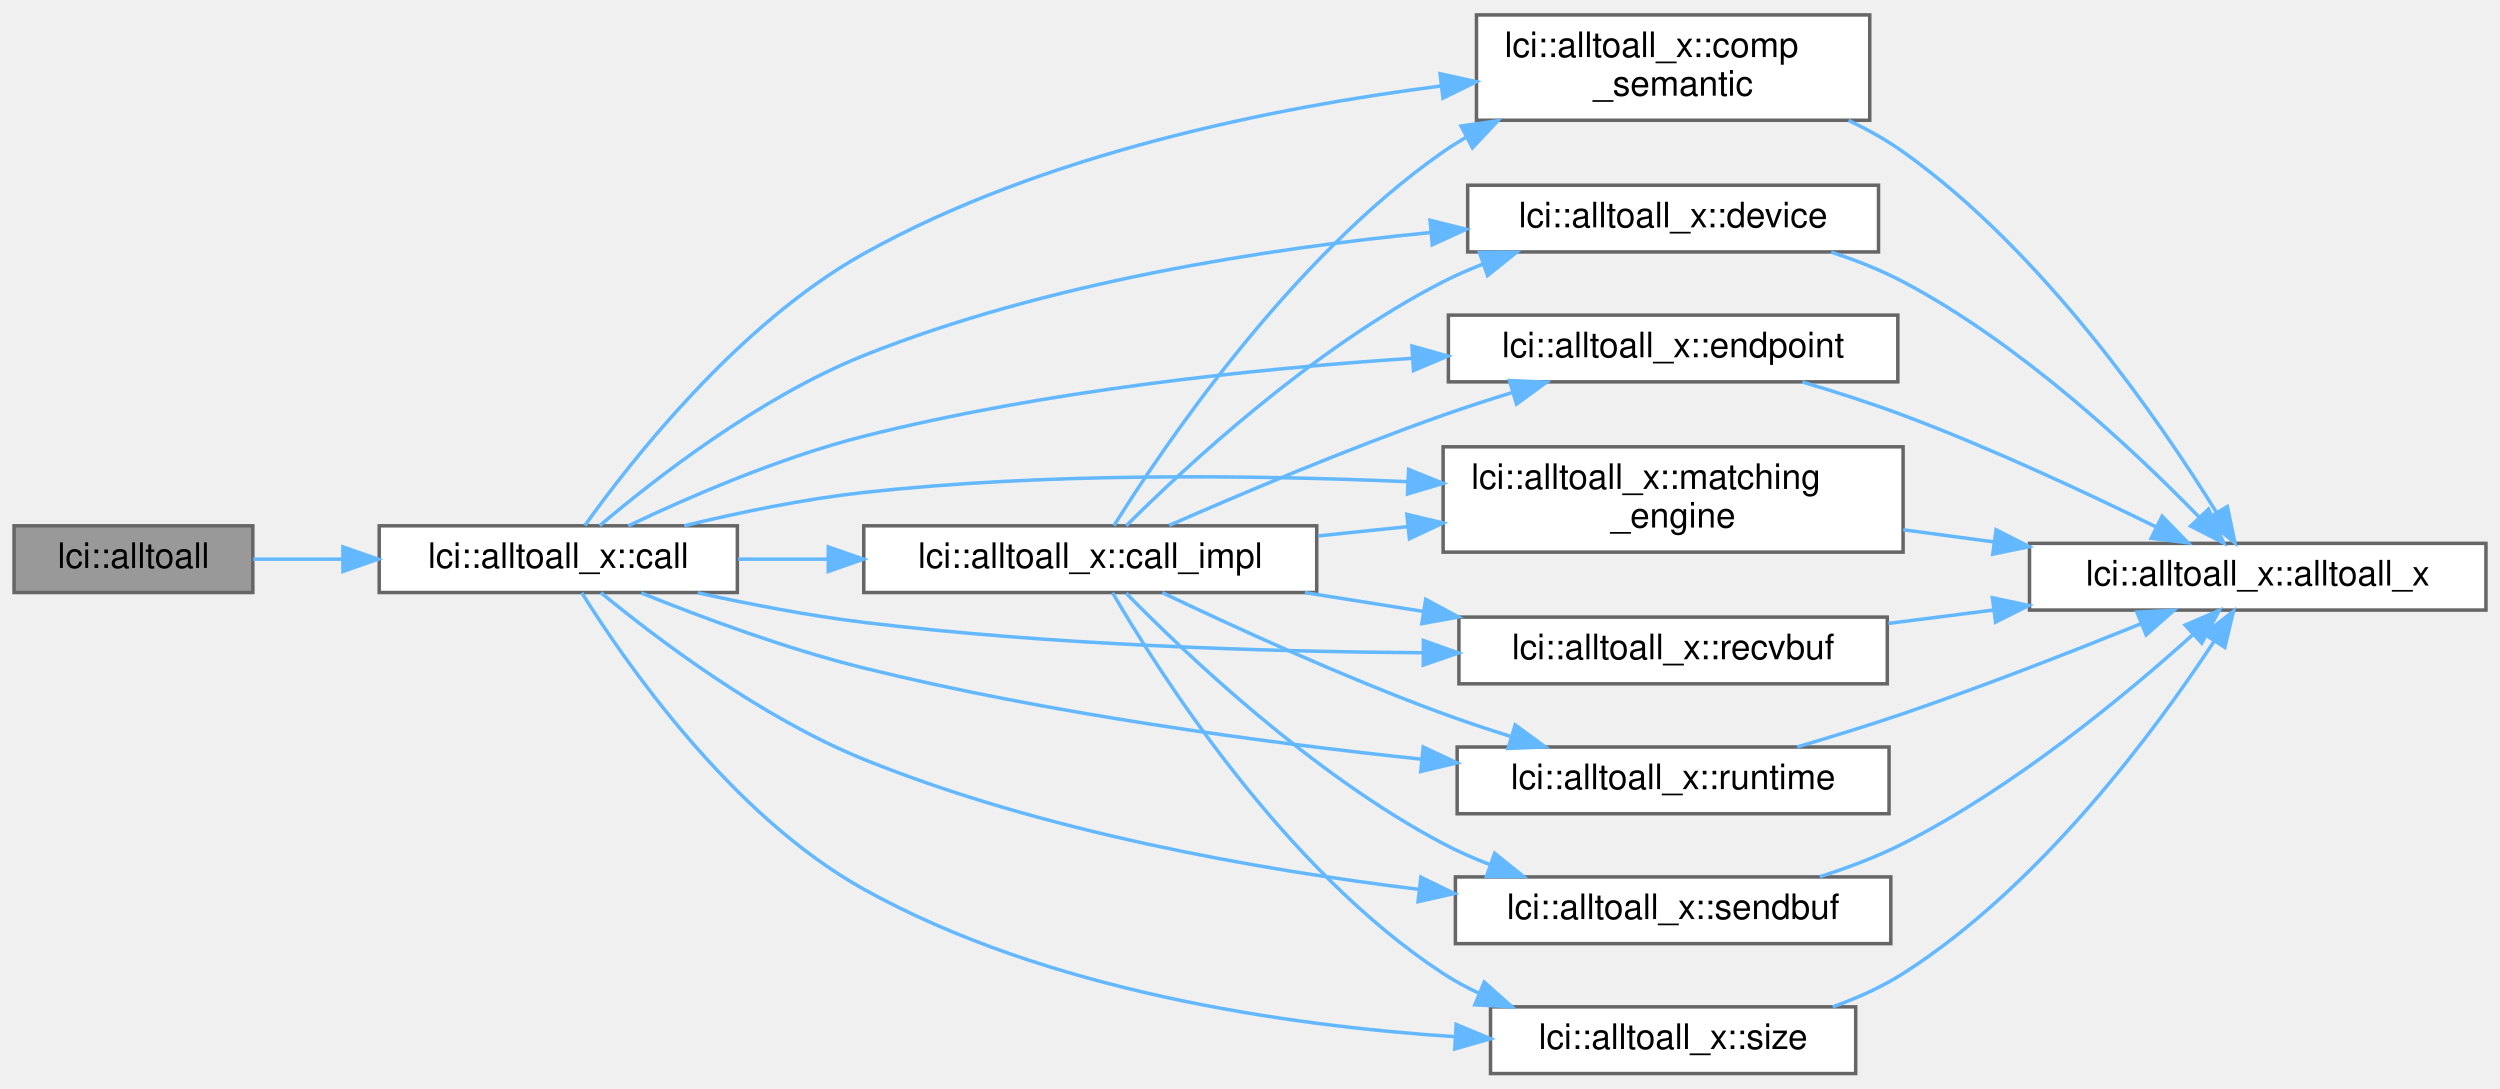
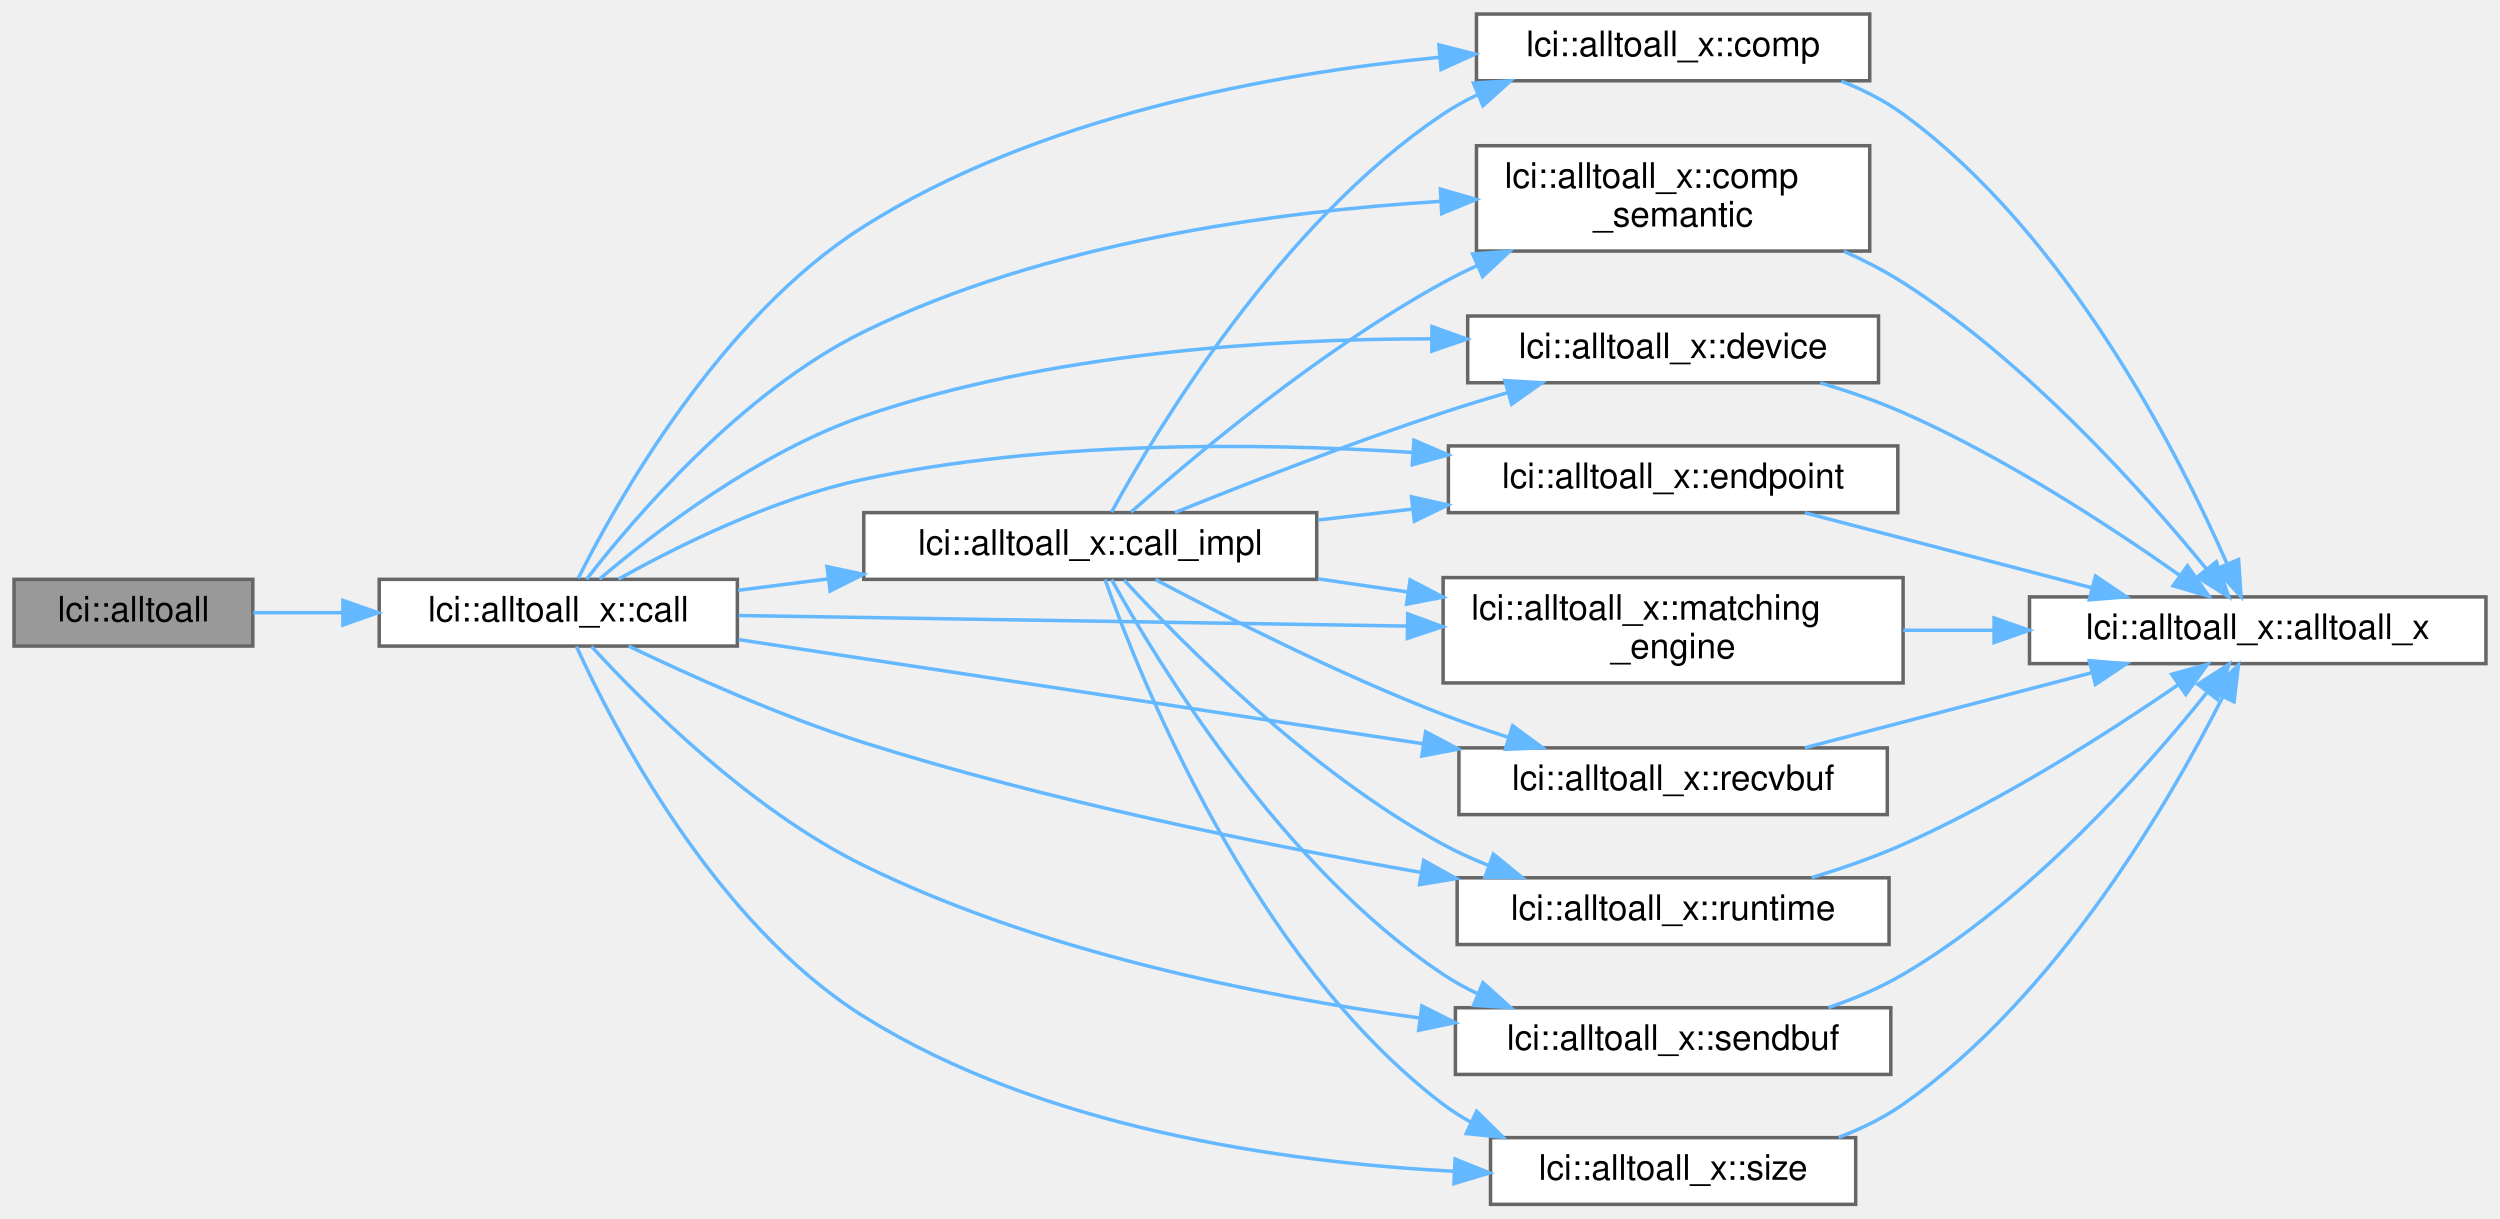
- <svg xmlns="http://www.w3.org/2000/svg" xmlns:xlink="http://www.w3.org/1999/xlink" width="712pt" height="310pt" viewBox="0.00 0.00 712.00 309.50">
-   <g id="graph0" class="graph" transform="scale(1 1) rotate(0) translate(4 305.5)">
+ <svg xmlns="http://www.w3.org/2000/svg" xmlns:xlink="http://www.w3.org/1999/xlink" width="712pt" height="347pt" viewBox="0.00 0.00 712.00 347.00">
+   <g id="graph0" class="graph" transform="scale(1 1) rotate(0) translate(4 343)">
    <g id="Node000001" class="node">
      <g id="a_Node000001">
        <a xlink:title=" ">
-           <polygon fill="#999999" stroke="#666666" points="68,-156 0,-156 0,-137 68,-137 68,-156" />
-           <text text-anchor="middle" x="34" y="-144" font-family="Helvetica,sans-Serif" font-size="10.00">lci::alltoall</text>
+           <polygon fill="#999999" stroke="#666666" points="68,-178 0,-178 0,-159 68,-159 68,-178" />
+           <text text-anchor="middle" x="34" y="-166" font-family="Helvetica,sans-Serif" font-size="10.00">lci::alltoall</text>
        </a>
      </g>
    </g>
    <g id="Node000002" class="node">
      <g id="a_Node000002">
        <a xlink:href="../../dc/de4/classlci_1_1alltoall__x.html#a16f2e3dd4be00496842917d412a4bdcd" target="_top" xlink:title=" ">
-           <polygon fill="white" stroke="#666666" points="206,-156 104,-156 104,-137 206,-137 206,-156" />
-           <text text-anchor="middle" x="155" y="-144" font-family="Helvetica,sans-Serif" font-size="10.00">lci::alltoall_x::call</text>
+           <polygon fill="white" stroke="#666666" points="206,-178 104,-178 104,-159 206,-159 206,-178" />
+           <text text-anchor="middle" x="155" y="-166" font-family="Helvetica,sans-Serif" font-size="10.00">lci::alltoall_x::call</text>
        </a>
      </g>
    </g>
    <g id="edge1_Node000001_Node000002" class="edge">
      <g id="a_edge1_Node000001_Node000002">
        <a xlink:title=" ">
-           <path fill="none" stroke="#63b8ff" d="M68.15,-146.5C76.06,-146.5 84.74,-146.5 93.46,-146.5" />
-           <polygon fill="#63b8ff" stroke="#63b8ff" points="93.66,-150 103.66,-146.5 93.66,-143 93.66,-150" />
+           <path fill="none" stroke="#63b8ff" d="M68.15,-168.5C76.06,-168.5 84.74,-168.5 93.46,-168.5" />
+           <polygon fill="#63b8ff" stroke="#63b8ff" points="93.66,-172 103.66,-168.5 93.66,-165 93.66,-172" />
        </a>
      </g>
    </g>
    <g id="Node000003" class="node">
      <g id="a_Node000003">
-         <a xlink:href="../../dc/de4/classlci_1_1alltoall__x.html#af5d3b724ba1799bb4c9bd02922722a16" target="_top" xlink:title=" ">
-           <polygon fill="white" stroke="#666666" points="371,-156 242,-156 242,-137 371,-137 371,-156" />
-           <text text-anchor="middle" x="306.5" y="-144" font-family="Helvetica,sans-Serif" font-size="10.00">lci::alltoall_x::call_impl</text>
+         <a xlink:href="../../dc/de4/classlci_1_1alltoall__x.html#a3ff379cb4eeb8a5dc0814672a469cc48" target="_top" xlink:title=" ">
+           <polygon fill="white" stroke="#666666" points="371,-197 242,-197 242,-178 371,-178 371,-197" />
+           <text text-anchor="middle" x="306.5" y="-185" font-family="Helvetica,sans-Serif" font-size="10.00">lci::alltoall_x::call_impl</text>
        </a>
      </g>
    </g>
    <g id="edge2_Node000002_Node000003" class="edge">
      <g id="a_edge2_Node000002_Node000003">
        <a xlink:title=" ">
-           <path fill="none" stroke="#63b8ff" d="M206.2,-146.5C214.43,-146.5 223.11,-146.5 231.77,-146.5" />
-           <polygon fill="#63b8ff" stroke="#63b8ff" points="231.89,-150 241.89,-146.5 231.89,-143 231.89,-150" />
+           <path fill="none" stroke="#63b8ff" d="M206.2,-174.88C214.43,-175.93 223.11,-177.03 231.77,-178.13" />
+           <polygon fill="#63b8ff" stroke="#63b8ff" points="231.53,-181.63 241.89,-179.42 232.42,-174.68 231.53,-181.63" />
        </a>
      </g>
    </g>
    <g id="Node000004" class="node">
      <g id="a_Node000004">
+         <a xlink:href="../../dc/de4/classlci_1_1alltoall__x.html#ae378489f99f5c27fdda5143341f99766" target="_top" xlink:title=" ">
+           <polygon fill="white" stroke="#666666" points="528.5,-339 416.5,-339 416.5,-320 528.5,-320 528.5,-339" />
+           <text text-anchor="middle" x="472.5" y="-327" font-family="Helvetica,sans-Serif" font-size="10.00">lci::alltoall_x::comp</text>
+         </a>
+       </g>
+     </g>
+     <g id="edge21_Node000002_Node000004" class="edge">
+       <g id="a_edge21_Node000002_Node000004">
+         <a xlink:title=" ">
+           <path fill="none" stroke="#63b8ff" d="M160.66,-178.27C171.57,-200.04 201,-252.63 242,-278.5 291.47,-309.72 357.47,-321.96 405.99,-326.7" />
+           <polygon fill="#63b8ff" stroke="#63b8ff" points="405.8,-330.2 416.07,-327.6 406.42,-323.22 405.8,-330.2" />
+         </a>
+       </g>
+     </g>
+     <g id="Node000006" class="node">
+       <g id="a_Node000006">
        <a xlink:href="../../dc/de4/classlci_1_1alltoall__x.html#ad34567fe45c43f861cca5dc032a3386f" target="_top" xlink:title=" ">
          <polygon fill="white" stroke="#666666" points="528.5,-301.5 416.5,-301.5 416.5,-271.5 528.5,-271.5 528.5,-301.5" />
          <text text-anchor="start" x="424.5" y="-289.5" font-family="Helvetica,sans-Serif" font-size="10.00">lci::alltoall_x::comp</text>
          <text text-anchor="middle" x="472.5" y="-278.5" font-family="Helvetica,sans-Serif" font-size="10.00">_semantic</text>
        </a>
      </g>
    </g>
-     <g id="edge19_Node000002_Node000004" class="edge">
-       <g id="a_edge19_Node000002_Node000004">
-         <a xlink:title=" ">
-           <path fill="none" stroke="#63b8ff" d="M162.56,-156.08C175.5,-174.22 206.21,-213.52 242,-233.5 293,-261.97 358.54,-275.17 406.51,-281.27" />
-           <polygon fill="#63b8ff" stroke="#63b8ff" points="406.13,-284.75 416.47,-282.47 406.96,-277.8 406.13,-284.75" />
-         </a>
-       </g>
-     </g>
-     <g id="Node000006" class="node">
-       <g id="a_Node000006">
+     <g id="edge22_Node000002_Node000006" class="edge">
+       <g id="a_edge22_Node000002_Node000006">
+         <a xlink:title=" ">
+           <path fill="none" stroke="#63b8ff" d="M163.06,-178.03C176.38,-195.25 207.04,-231.33 242,-248.5 293.5,-273.8 358.52,-282.72 406.2,-285.65" />
+           <polygon fill="#63b8ff" stroke="#63b8ff" points="406.23,-289.16 416.4,-286.21 406.6,-282.17 406.23,-289.16" />
+         </a>
+       </g>
+     </g>
+     <g id="Node000007" class="node">
+       <g id="a_Node000007">
        <a xlink:href="../../dc/de4/classlci_1_1alltoall__x.html#a1fb83f4c2992b583aaf8ee34c99cea6b" target="_top" xlink:title=" ">
          <polygon fill="white" stroke="#666666" points="531,-253 414,-253 414,-234 531,-234 531,-253" />
          <text text-anchor="middle" x="472.5" y="-241" font-family="Helvetica,sans-Serif" font-size="10.00">lci::alltoall_x::device</text>
        </a>
      </g>
    </g>
-     <g id="edge20_Node000002_Node000006" class="edge">
-       <g id="a_edge20_Node000002_Node000006">
-         <a xlink:title=" ">
-           <path fill="none" stroke="#63b8ff" d="M166.8,-156.05C182.29,-169.2 212.24,-192.58 242,-204.5 293.91,-225.28 356.74,-234.99 403.53,-239.53" />
-           <polygon fill="#63b8ff" stroke="#63b8ff" points="403.28,-243.02 413.56,-240.45 403.92,-236.05 403.28,-243.02" />
-         </a>
-       </g>
-     </g>
-     <g id="Node000007" class="node">
-       <g id="a_Node000007">
+     <g id="edge23_Node000002_Node000007" class="edge">
+       <g id="a_edge23_Node000002_Node000007">
+         <a xlink:title=" ">
+           <path fill="none" stroke="#63b8ff" d="M166.73,-178.07C182.14,-191.17 212,-214.23 242,-224.5 294.33,-242.42 357.13,-246.52 403.79,-246.5" />
+           <polygon fill="#63b8ff" stroke="#63b8ff" points="403.82,-250 413.79,-246.44 403.77,-243 403.82,-250" />
+         </a>
+       </g>
+     </g>
+     <g id="Node000008" class="node">
+       <g id="a_Node000008">
        <a xlink:href="../../dc/de4/classlci_1_1alltoall__x.html#a95daea4dabf6e25c1e6587860671d6f3" target="_top" xlink:title=" ">
          <polygon fill="white" stroke="#666666" points="536.5,-216 408.5,-216 408.5,-197 536.5,-197 536.5,-216" />
          <text text-anchor="middle" x="472.5" y="-204" font-family="Helvetica,sans-Serif" font-size="10.00">lci::alltoall_x::endpoint</text>
        </a>
      </g>
    </g>
-     <g id="edge21_Node000002_Node000007" class="edge">
-       <g id="a_edge21_Node000002_Node000007">
-         <a xlink:title=" ">
-           <path fill="none" stroke="#63b8ff" d="M174.95,-156C192.04,-164.14 218.09,-175.46 242,-181.5 293.3,-194.46 352.72,-200.7 398.25,-203.71" />
-           <polygon fill="#63b8ff" stroke="#63b8ff" points="398.13,-207.21 408.33,-204.34 398.56,-200.22 398.13,-207.21" />
-         </a>
-       </g>
-     </g>
-     <g id="Node000008" class="node">
-       <g id="a_Node000008">
+     <g id="edge24_Node000002_Node000008" class="edge">
+       <g id="a_edge24_Node000002_Node000008">
+         <a xlink:title=" ">
+           <path fill="none" stroke="#63b8ff" d="M172.12,-178.07C188.9,-187.44 216.29,-201.07 242,-206.5 293.47,-217.36 352.88,-217.02 398.36,-214.14" />
+           <polygon fill="#63b8ff" stroke="#63b8ff" points="398.7,-217.63 408.43,-213.45 398.22,-210.65 398.7,-217.63" />
+         </a>
+       </g>
+     </g>
+     <g id="Node000009" class="node">
+       <g id="a_Node000009">
        <a xlink:href="../../dc/de4/classlci_1_1alltoall__x.html#a92f149fc6b919ba63400773e8cb89020" target="_top" xlink:title=" ">
          <polygon fill="white" stroke="#666666" points="538,-178.5 407,-178.5 407,-148.5 538,-148.5 538,-178.5" />
          <text text-anchor="start" x="415" y="-166.5" font-family="Helvetica,sans-Serif" font-size="10.00">lci::alltoall_x::matching</text>
          <text text-anchor="middle" x="472.5" y="-155.5" font-family="Helvetica,sans-Serif" font-size="10.00">_engine</text>
        </a>
      </g>
    </g>
-     <g id="edge22_Node000002_Node000008" class="edge">
-       <g id="a_edge22_Node000002_Node000008">
-         <a xlink:title=" ">
-           <path fill="none" stroke="#63b8ff" d="M190.86,-156.01C206.39,-159.77 224.98,-163.64 242,-165.5 293.45,-171.12 351.77,-170.52 396.74,-168.57" />
-           <polygon fill="#63b8ff" stroke="#63b8ff" points="397.17,-172.05 407,-168.09 396.85,-165.06 397.17,-172.05" />
-         </a>
-       </g>
-     </g>
-     <g id="Node000009" class="node">
-       <g id="a_Node000009">
+     <g id="edge25_Node000002_Node000009" class="edge">
+       <g id="a_edge25_Node000002_Node000009">
+         <a xlink:title=" ">
+           <path fill="none" stroke="#63b8ff" d="M206.34,-167.7C257.63,-166.89 337.76,-165.62 396.52,-164.69" />
+           <polygon fill="#63b8ff" stroke="#63b8ff" points="396.92,-168.18 406.86,-164.52 396.81,-161.18 396.92,-168.18" />
+         </a>
+       </g>
+     </g>
+     <g id="Node000010" class="node">
+       <g id="a_Node000010">
        <a xlink:href="../../dc/de4/classlci_1_1alltoall__x.html#a6764df532d3a7dad34894783413ac39e" target="_top" xlink:title=" ">
          <polygon fill="white" stroke="#666666" points="533.5,-130 411.5,-130 411.5,-111 533.5,-111 533.5,-130" />
          <text text-anchor="middle" x="472.5" y="-118" font-family="Helvetica,sans-Serif" font-size="10.00">lci::alltoall_x::recvbuf</text>
        </a>
      </g>
    </g>
-     <g id="edge23_Node000002_Node000009" class="edge">
-       <g id="a_edge23_Node000002_Node000009">
-         <a xlink:title=" ">
-           <path fill="none" stroke="#63b8ff" d="M194.72,-136.92C209.43,-133.67 226.4,-130.39 242,-128.5 295.17,-122.06 355.74,-120.17 401.29,-119.84" />
-           <polygon fill="#63b8ff" stroke="#63b8ff" points="401.38,-123.34 411.36,-119.79 401.35,-116.34 401.38,-123.34" />
-         </a>
-       </g>
-     </g>
-     <g id="Node000010" class="node">
-       <g id="a_Node000010">
+     <g id="edge26_Node000002_Node000010" class="edge">
+       <g id="a_edge26_Node000002_Node000010">
+         <a xlink:title=" ">
+           <path fill="none" stroke="#63b8ff" d="M206.34,-160.84C259.05,-152.82 342.23,-140.17 401.36,-131.17" />
+           <polygon fill="#63b8ff" stroke="#63b8ff" points="402.01,-134.61 411.37,-129.65 400.95,-127.69 402.01,-134.61" />
+         </a>
+       </g>
+     </g>
+     <g id="Node000011" class="node">
+       <g id="a_Node000011">
        <a xlink:href="../../dc/de4/classlci_1_1alltoall__x.html#a9c18befd13d2d41639a27b531a634da7" target="_top" xlink:title=" ">
          <polygon fill="white" stroke="#666666" points="534,-93 411,-93 411,-74 534,-74 534,-93" />
          <text text-anchor="middle" x="472.5" y="-81" font-family="Helvetica,sans-Serif" font-size="10.00">lci::alltoall_x::runtime</text>
        </a>
      </g>
    </g>
-     <g id="edge24_Node000002_Node000010" class="edge">
-       <g id="a_edge24_Node000002_Node000010">
-         <a xlink:title=" ">
-           <path fill="none" stroke="#63b8ff" d="M178.6,-136.89C195.71,-129.98 219.97,-120.94 242,-115.5 294.47,-102.54 355.07,-94.37 400.82,-89.53" />
-           <polygon fill="#63b8ff" stroke="#63b8ff" points="401.34,-92.99 410.93,-88.49 400.63,-86.03 401.34,-92.99" />
-         </a>
-       </g>
-     </g>
-     <g id="Node000011" class="node">
-       <g id="a_Node000011">
+     <g id="edge27_Node000002_Node000011" class="edge">
+       <g id="a_edge27_Node000002_Node000011">
+         <a xlink:title=" ">
+           <path fill="none" stroke="#63b8ff" d="M175.05,-158.99C192.2,-150.75 218.29,-139 242,-131.5 294.14,-115.01 354.76,-102.61 400.6,-94.55" />
+           <polygon fill="#63b8ff" stroke="#63b8ff" points="401.48,-97.95 410.73,-92.79 400.28,-91.05 401.48,-97.95" />
+         </a>
+       </g>
+     </g>
+     <g id="Node000012" class="node">
+       <g id="a_Node000012">
        <a xlink:href="../../dc/de4/classlci_1_1alltoall__x.html#ab6c9dc7450bfed6178e69c9b73af7a0a" target="_top" xlink:title=" ">
          <polygon fill="white" stroke="#666666" points="534.5,-56 410.5,-56 410.5,-37 534.5,-37 534.5,-56" />
          <text text-anchor="middle" x="472.5" y="-44" font-family="Helvetica,sans-Serif" font-size="10.00">lci::alltoall_x::sendbuf</text>
        </a>
      </g>
    </g>
-     <g id="edge25_Node000002_Node000011" class="edge">
-       <g id="a_edge25_Node000002_Node000011">
-         <a xlink:title=" ">
-           <path fill="none" stroke="#63b8ff" d="M167.12,-136.97C182.75,-124.1 212.62,-101.41 242,-89.5 292.75,-68.92 353.84,-58.09 400.23,-52.44" />
-           <polygon fill="#63b8ff" stroke="#63b8ff" points="400.67,-55.92 410.2,-51.28 399.86,-48.96 400.67,-55.92" />
-         </a>
-       </g>
-     </g>
-     <g id="Node000012" class="node">
-       <g id="a_Node000012">
+     <g id="edge28_Node000002_Node000012" class="edge">
+       <g id="a_edge28_Node000002_Node000012">
+         <a xlink:title=" ">
+           <path fill="none" stroke="#63b8ff" d="M164.48,-158.87C178.82,-143.23 209.48,-112.44 242,-96.5 291.8,-72.09 353.47,-59.5 400.34,-53.07" />
+           <polygon fill="#63b8ff" stroke="#63b8ff" points="400.95,-56.52 410.41,-51.75 400.04,-49.58 400.95,-56.52" />
+         </a>
+       </g>
+     </g>
+     <g id="Node000013" class="node">
+       <g id="a_Node000013">
        <a xlink:href="../../dc/de4/classlci_1_1alltoall__x.html#a4e05793db09ec7c7664b5aa5a5eb9bad" target="_top" xlink:title=" ">
          <polygon fill="white" stroke="#666666" points="524.5,-19 420.5,-19 420.5,0 524.5,0 524.5,-19" />
          <text text-anchor="middle" x="472.5" y="-7" font-family="Helvetica,sans-Serif" font-size="10.00">lci::alltoall_x::size</text>
        </a>
      </g>
    </g>
-     <g id="edge26_Node000002_Node000012" class="edge">
-       <g id="a_edge26_Node000002_Node000012">
-         <a xlink:title=" ">
-           <path fill="none" stroke="#63b8ff" d="M161.71,-136.9C173.83,-117.48 204.11,-73.57 242,-52.5 294.09,-23.53 362.06,-13.65 410.48,-10.49" />
-           <polygon fill="#63b8ff" stroke="#63b8ff" points="410.72,-13.99 420.5,-9.92 410.31,-7 410.72,-13.99" />
+     <g id="edge29_Node000002_Node000013" class="edge">
+       <g id="a_edge29_Node000002_Node000013">
+         <a xlink:title=" ">
+           <path fill="none" stroke="#63b8ff" d="M160.17,-158.87C170.44,-136.37 199.31,-80.21 242,-53.5 292.73,-21.76 361.2,-11.99 410.11,-9.41" />
+           <polygon fill="#63b8ff" stroke="#63b8ff" points="410.41,-12.9 420.24,-8.96 410.1,-5.91 410.41,-12.9" />
        </a>
      </g>
    </g>
    <g id="edge3_Node000003_Node000004" class="edge">
      <g id="a_edge3_Node000003_Node000004">
        <a xlink:title=" ">
-           <path fill="none" stroke="#63b8ff" d="M313.25,-156.04C326.87,-177.88 363.26,-231.99 407,-262.5 409.1,-263.97 411.3,-265.35 413.57,-266.67" />
-           <polygon fill="#63b8ff" stroke="#63b8ff" points="412.12,-269.86 422.6,-271.37 415.35,-263.65 412.12,-269.86" />
+           <path fill="none" stroke="#63b8ff" d="M312.57,-197.15C325.23,-220.34 360.62,-279.55 407,-310.5 410.09,-312.57 413.42,-314.41 416.87,-316.06" />
+           <polygon fill="#63b8ff" stroke="#63b8ff" points="415.64,-319.34 426.21,-319.98 418.35,-312.88 415.64,-319.34" />
        </a>
      </g>
    </g>
    <g id="edge5_Node000003_Node000006" class="edge">
      <g id="a_edge5_Node000003_Node000006">
        <a xlink:title=" ">
-           <path fill="none" stroke="#63b8ff" d="M316.75,-156.01C333.33,-172.53 369.86,-206.56 407,-225.5 410.57,-227.32 414.34,-228.98 418.21,-230.48" />
-           <polygon fill="#63b8ff" stroke="#63b8ff" points="417.33,-233.88 427.92,-233.91 419.66,-227.28 417.33,-233.88" />
+           <path fill="none" stroke="#63b8ff" d="M318.12,-197.17C335.57,-212.67 371.9,-243.28 407,-262.5 410.08,-264.19 413.3,-265.8 416.6,-267.34" />
+           <polygon fill="#63b8ff" stroke="#63b8ff" points="415.43,-270.65 426,-271.47 418.25,-264.24 415.43,-270.65" />
        </a>
      </g>
    </g>
    <g id="edge7_Node000003_Node000007" class="edge">
      <g id="a_edge7_Node000003_Node000007">
        <a xlink:title=" ">
-           <path fill="none" stroke="#63b8ff" d="M328.99,-156.12C348.97,-164.88 379.69,-177.88 407,-187.5 413.36,-189.74 420.14,-191.94 426.82,-194" />
-           <polygon fill="#63b8ff" stroke="#63b8ff" points="425.89,-197.37 436.47,-196.9 427.91,-190.67 425.89,-197.37" />
+           <path fill="none" stroke="#63b8ff" d="M330.6,-197.02C350.63,-205.11 380.48,-216.76 407,-225.5 412.94,-227.46 419.24,-229.39 425.47,-231.22" />
+           <polygon fill="#63b8ff" stroke="#63b8ff" points="424.58,-234.6 435.16,-233.99 426.51,-227.88 424.58,-234.6" />
        </a>
      </g>
    </g>
    <g id="edge9_Node000003_Node000008" class="edge">
      <g id="a_edge9_Node000003_Node000008">
        <a xlink:title=" ">
-           <path fill="none" stroke="#63b8ff" d="M371.38,-153.12C379.78,-153.99 388.45,-154.89 397.01,-155.78" />
-           <polygon fill="#63b8ff" stroke="#63b8ff" points="396.68,-159.26 406.99,-156.81 397.4,-152.3 396.68,-159.26" />
+           <path fill="none" stroke="#63b8ff" d="M371.38,-194.9C380.2,-195.92 389.31,-196.98 398.29,-198.02" />
+           <polygon fill="#63b8ff" stroke="#63b8ff" points="398,-201.51 408.34,-199.18 398.81,-194.55 398,-201.51" />
        </a>
      </g>
    </g>
    <g id="edge11_Node000003_Node000009" class="edge">
      <g id="a_edge11_Node000003_Node000009">
        <a xlink:title=" ">
-           <path fill="none" stroke="#63b8ff" d="M367.64,-136.97C378.55,-135.24 390.03,-133.42 401.21,-131.64" />
-           <polygon fill="#63b8ff" stroke="#63b8ff" points="402.04,-135.06 411.37,-130.03 400.95,-128.14 402.04,-135.06" />
+           <path fill="none" stroke="#63b8ff" d="M371.38,-178.15C379.78,-176.92 388.45,-175.65 397.01,-174.4" />
+           <polygon fill="#63b8ff" stroke="#63b8ff" points="397.6,-177.85 406.99,-172.94 396.59,-170.93 397.6,-177.85" />
        </a>
      </g>
    </g>
    <g id="edge13_Node000003_Node000010" class="edge">
      <g id="a_edge13_Node000003_Node000010">
        <a xlink:title=" ">
-           <path fill="none" stroke="#63b8ff" d="M327.01,-136.97C346.85,-127.49 378.63,-112.9 407,-102.5 413.11,-100.26 419.63,-98.09 426.07,-96.07" />
-           <polygon fill="#63b8ff" stroke="#63b8ff" points="427.53,-99.29 436.08,-93.04 425.5,-92.59 427.53,-99.29" />
+           <path fill="none" stroke="#63b8ff" d="M325.09,-177.93C344.67,-167.53 377.47,-150.88 407,-139.5 412.93,-137.21 419.26,-135.04 425.55,-133.03" />
+           <polygon fill="#63b8ff" stroke="#63b8ff" points="426.8,-136.31 435.33,-130.03 424.74,-129.62 426.8,-136.31" />
        </a>
      </g>
    </g>
    <g id="edge15_Node000003_Node000011" class="edge">
      <g id="a_edge15_Node000003_Node000011">
        <a xlink:title=" ">
-           <path fill="none" stroke="#63b8ff" d="M316.73,-136.79C333.27,-119.92 369.75,-85.12 407,-65.5 411.23,-63.27 415.76,-61.27 420.38,-59.48" />
-           <polygon fill="#63b8ff" stroke="#63b8ff" points="421.68,-62.73 429.94,-56.09 419.34,-56.13 421.68,-62.73" />
+           <path fill="none" stroke="#63b8ff" d="M316.11,-177.84C332.24,-160.32 368.85,-123.18 407,-102.5 411.03,-100.31 415.35,-98.35 419.77,-96.59" />
+           <polygon fill="#63b8ff" stroke="#63b8ff" points="421.31,-99.76 429.53,-93.07 418.93,-93.17 421.31,-99.76" />
        </a>
      </g>
    </g>
    <g id="edge17_Node000003_Node000012" class="edge">
      <g id="a_edge17_Node000003_Node000012">
        <a xlink:title=" ">
-           <path fill="none" stroke="#63b8ff" d="M312.86,-136.91C325.93,-114.45 361.67,-58.09 407,-28.5 410.17,-26.43 413.57,-24.58 417.09,-22.93" />
-           <polygon fill="#63b8ff" stroke="#63b8ff" points="418.71,-26.05 426.62,-19 416.04,-19.58 418.71,-26.05" />
+           <path fill="none" stroke="#63b8ff" d="M312.59,-177.93C325.3,-154.93 360.79,-96.21 407,-65.5 410.1,-63.44 413.43,-61.6 416.88,-59.95" />
+           <polygon fill="#63b8ff" stroke="#63b8ff" points="418.35,-63.13 426.23,-56.04 415.65,-56.67 418.35,-63.13" />
+         </a>
+       </g>
+     </g>
+     <g id="edge19_Node000003_Node000013" class="edge">
+       <g id="a_edge19_Node000003_Node000013">
+         <a xlink:title=" ">
+           <path fill="none" stroke="#63b8ff" d="M310.71,-177.95C320.47,-150.35 352.52,-69.83 407,-28.5 409.48,-26.62 412.14,-24.93 414.92,-23.4" />
+           <polygon fill="#63b8ff" stroke="#63b8ff" points="416.56,-26.5 424.11,-19.07 413.57,-20.16 416.56,-26.5" />
        </a>
      </g>
    </g>
    <g id="Node000005" class="node">
      <g id="a_Node000005">
        <a xlink:href="../../dc/de4/classlci_1_1alltoall__x.html#a631f159f788f1b9da3ae723171937a82" target="_top" xlink:title=" ">
-           <polygon fill="white" stroke="#666666" points="704,-151 574,-151 574,-132 704,-132 704,-151" />
-           <text text-anchor="middle" x="639" y="-139" font-family="Helvetica,sans-Serif" font-size="10.00">lci::alltoall_x::alltoall_x</text>
+           <polygon fill="white" stroke="#666666" points="704,-173 574,-173 574,-154 704,-154 704,-173" />
+           <text text-anchor="middle" x="639" y="-161" font-family="Helvetica,sans-Serif" font-size="10.00">lci::alltoall_x::alltoall_x</text>
        </a>
      </g>
    </g>
    <g id="edge4_Node000004_Node000005" class="edge">
      <g id="a_edge4_Node000004_Node000005">
        <a xlink:title=" ">
-           <path fill="none" stroke="#63b8ff" d="M522.46,-271.46C527.92,-268.87 533.23,-265.89 538,-262.5 577.96,-234.09 611.14,-185.85 627.34,-159.68" />
-           <polygon fill="#63b8ff" stroke="#63b8ff" points="630.34,-161.49 632.52,-151.12 624.35,-157.87 630.34,-161.49" />
+           <path fill="none" stroke="#63b8ff" d="M520.42,-319.88C526.66,-317.43 532.72,-314.35 538,-310.5 584.61,-276.52 616.46,-213.82 630.26,-182.43" />
+           <polygon fill="#63b8ff" stroke="#63b8ff" points="633.55,-183.65 634.24,-173.08 627.11,-180.91 633.55,-183.65" />
        </a>
      </g>
    </g>
    <g id="edge6_Node000006_Node000005" class="edge">
      <g id="a_edge6_Node000006_Node000005">
        <a xlink:title=" ">
-           <path fill="none" stroke="#63b8ff" d="M517.5,-233.95C524.55,-231.65 531.62,-228.86 538,-225.5 571.52,-207.82 603.89,-177.42 622.33,-158.45" />
-           <polygon fill="#63b8ff" stroke="#63b8ff" points="624.98,-160.74 629.34,-151.09 619.91,-155.92 624.98,-160.74" />
+           <path fill="none" stroke="#63b8ff" d="M521.12,-271.44C526.99,-268.82 532.76,-265.84 538,-262.5 573.47,-239.85 606.48,-202.85 624.29,-181.08" />
+           <polygon fill="#63b8ff" stroke="#63b8ff" points="627.22,-183.01 630.75,-173.02 621.76,-178.63 627.22,-183.01" />
        </a>
      </g>
    </g>
    <g id="edge8_Node000007_Node000005" class="edge">
      <g id="a_edge8_Node000007_Node000005">
        <a xlink:title=" ">
-           <path fill="none" stroke="#63b8ff" d="M509.29,-196.96C518.72,-194.17 528.82,-190.94 538,-187.5 562.91,-178.16 590.3,-165.37 610.11,-155.65" />
-           <polygon fill="#63b8ff" stroke="#63b8ff" points="611.77,-158.73 619.18,-151.15 608.66,-152.46 611.77,-158.73" />
+           <path fill="none" stroke="#63b8ff" d="M514.37,-233.98C522.35,-231.6 530.55,-228.77 538,-225.5 566.87,-212.83 597.28,-192.9 616.88,-179.07" />
+           <polygon fill="#63b8ff" stroke="#63b8ff" points="618.99,-181.86 625.08,-173.19 614.91,-176.17 618.99,-181.86" />
        </a>
      </g>
    </g>
    <g id="edge10_Node000008_Node000005" class="edge">
      <g id="a_edge10_Node000008_Node000005">
        <a xlink:title=" ">
-           <path fill="none" stroke="#63b8ff" d="M538.04,-154.87C546.52,-153.73 555.26,-152.57 563.87,-151.41" />
-           <polygon fill="#63b8ff" stroke="#63b8ff" points="564.47,-154.87 573.91,-150.07 563.54,-147.93 564.47,-154.87" />
+           <path fill="none" stroke="#63b8ff" d="M510.01,-196.96C534.07,-190.67 565.8,-182.37 591.64,-175.62" />
+           <polygon fill="#63b8ff" stroke="#63b8ff" points="592.8,-178.93 601.59,-173.02 591.03,-172.16 592.8,-178.93" />
        </a>
      </g>
    </g>
    <g id="edge12_Node000009_Node000005" class="edge">
      <g id="a_edge12_Node000009_Node000005">
        <a xlink:title=" ">
-           <path fill="none" stroke="#63b8ff" d="M533.82,-128.2C543.59,-129.45 553.8,-130.75 563.84,-132.03" />
-           <polygon fill="#63b8ff" stroke="#63b8ff" points="563.45,-135.51 573.81,-133.31 564.34,-128.57 563.45,-135.51" />
+           <path fill="none" stroke="#63b8ff" d="M538.04,-163.5C546.52,-163.5 555.26,-163.5 563.87,-163.5" />
+           <polygon fill="#63b8ff" stroke="#63b8ff" points="563.91,-167 573.91,-163.5 563.91,-160 563.91,-167" />
        </a>
      </g>
    </g>
    <g id="edge14_Node000010_Node000005" class="edge">
      <g id="a_edge14_Node000010_Node000005">
        <a xlink:title=" ">
-           <path fill="none" stroke="#63b8ff" d="M507.82,-93.02C517.62,-95.9 528.28,-99.18 538,-102.5 560.93,-110.33 586.37,-120.27 605.85,-128.15" />
-           <polygon fill="#63b8ff" stroke="#63b8ff" points="604.59,-131.42 615.17,-131.95 607.23,-124.94 604.59,-131.42" />
+           <path fill="none" stroke="#63b8ff" d="M510.01,-130.04C534.07,-136.33 565.8,-144.63 591.64,-151.38" />
+           <polygon fill="#63b8ff" stroke="#63b8ff" points="591.03,-154.84 601.59,-153.98 592.8,-148.07 591.03,-154.84" />
        </a>
      </g>
    </g>
    <g id="edge16_Node000011_Node000005" class="edge">
      <g id="a_edge16_Node000011_Node000005">
        <a xlink:title=" ">
-           <path fill="none" stroke="#63b8ff" d="M514.28,-56.07C522.35,-58.63 530.6,-61.76 538,-65.5 569.7,-81.53 601.55,-107.93 620.52,-125.01" />
-           <polygon fill="#63b8ff" stroke="#63b8ff" points="618.32,-127.74 628.05,-131.92 623.05,-122.59 618.32,-127.74" />
+           <path fill="none" stroke="#63b8ff" d="M511.95,-93.04C520.67,-95.69 529.78,-98.86 538,-102.5 566.54,-115.15 596.8,-134.56 616.47,-148.07" />
+           <polygon fill="#63b8ff" stroke="#63b8ff" points="614.51,-150.97 624.71,-153.82 618.51,-145.23 614.51,-150.97" />
        </a>
      </g>
    </g>
    <g id="edge18_Node000012_Node000005" class="edge">
      <g id="a_edge18_Node000012_Node000005">
        <a xlink:title=" ">
-           <path fill="none" stroke="#63b8ff" d="M517.96,-19.01C524.96,-21.5 531.89,-24.62 538,-28.5 577.2,-53.43 610.08,-98.05 626.58,-123.11" />
-           <polygon fill="#63b8ff" stroke="#63b8ff" points="623.74,-125.16 632.08,-131.68 629.63,-121.37 623.74,-125.16" />
+           <path fill="none" stroke="#63b8ff" d="M516.71,-56.03C524.08,-58.54 531.46,-61.66 538,-65.5 574.11,-86.7 606.9,-123.74 624.49,-145.71" />
+           <polygon fill="#63b8ff" stroke="#63b8ff" points="621.95,-148.13 630.87,-153.85 627.46,-143.82 621.95,-148.13" />
+         </a>
+       </g>
+     </g>
+     <g id="edge20_Node000013_Node000005" class="edge">
+       <g id="a_edge20_Node000013_Node000005">
+         <a xlink:title=" ">
+           <path fill="none" stroke="#63b8ff" d="M519.61,-19.06C526.1,-21.53 532.45,-24.62 538,-28.5 581.84,-59.13 614.19,-115.15 629.01,-144.47" />
+           <polygon fill="#63b8ff" stroke="#63b8ff" points="625.96,-146.2 633.51,-153.64 632.25,-143.12 625.96,-146.2" />
        </a>
      </g>
    </g>
  </g>
</svg>
